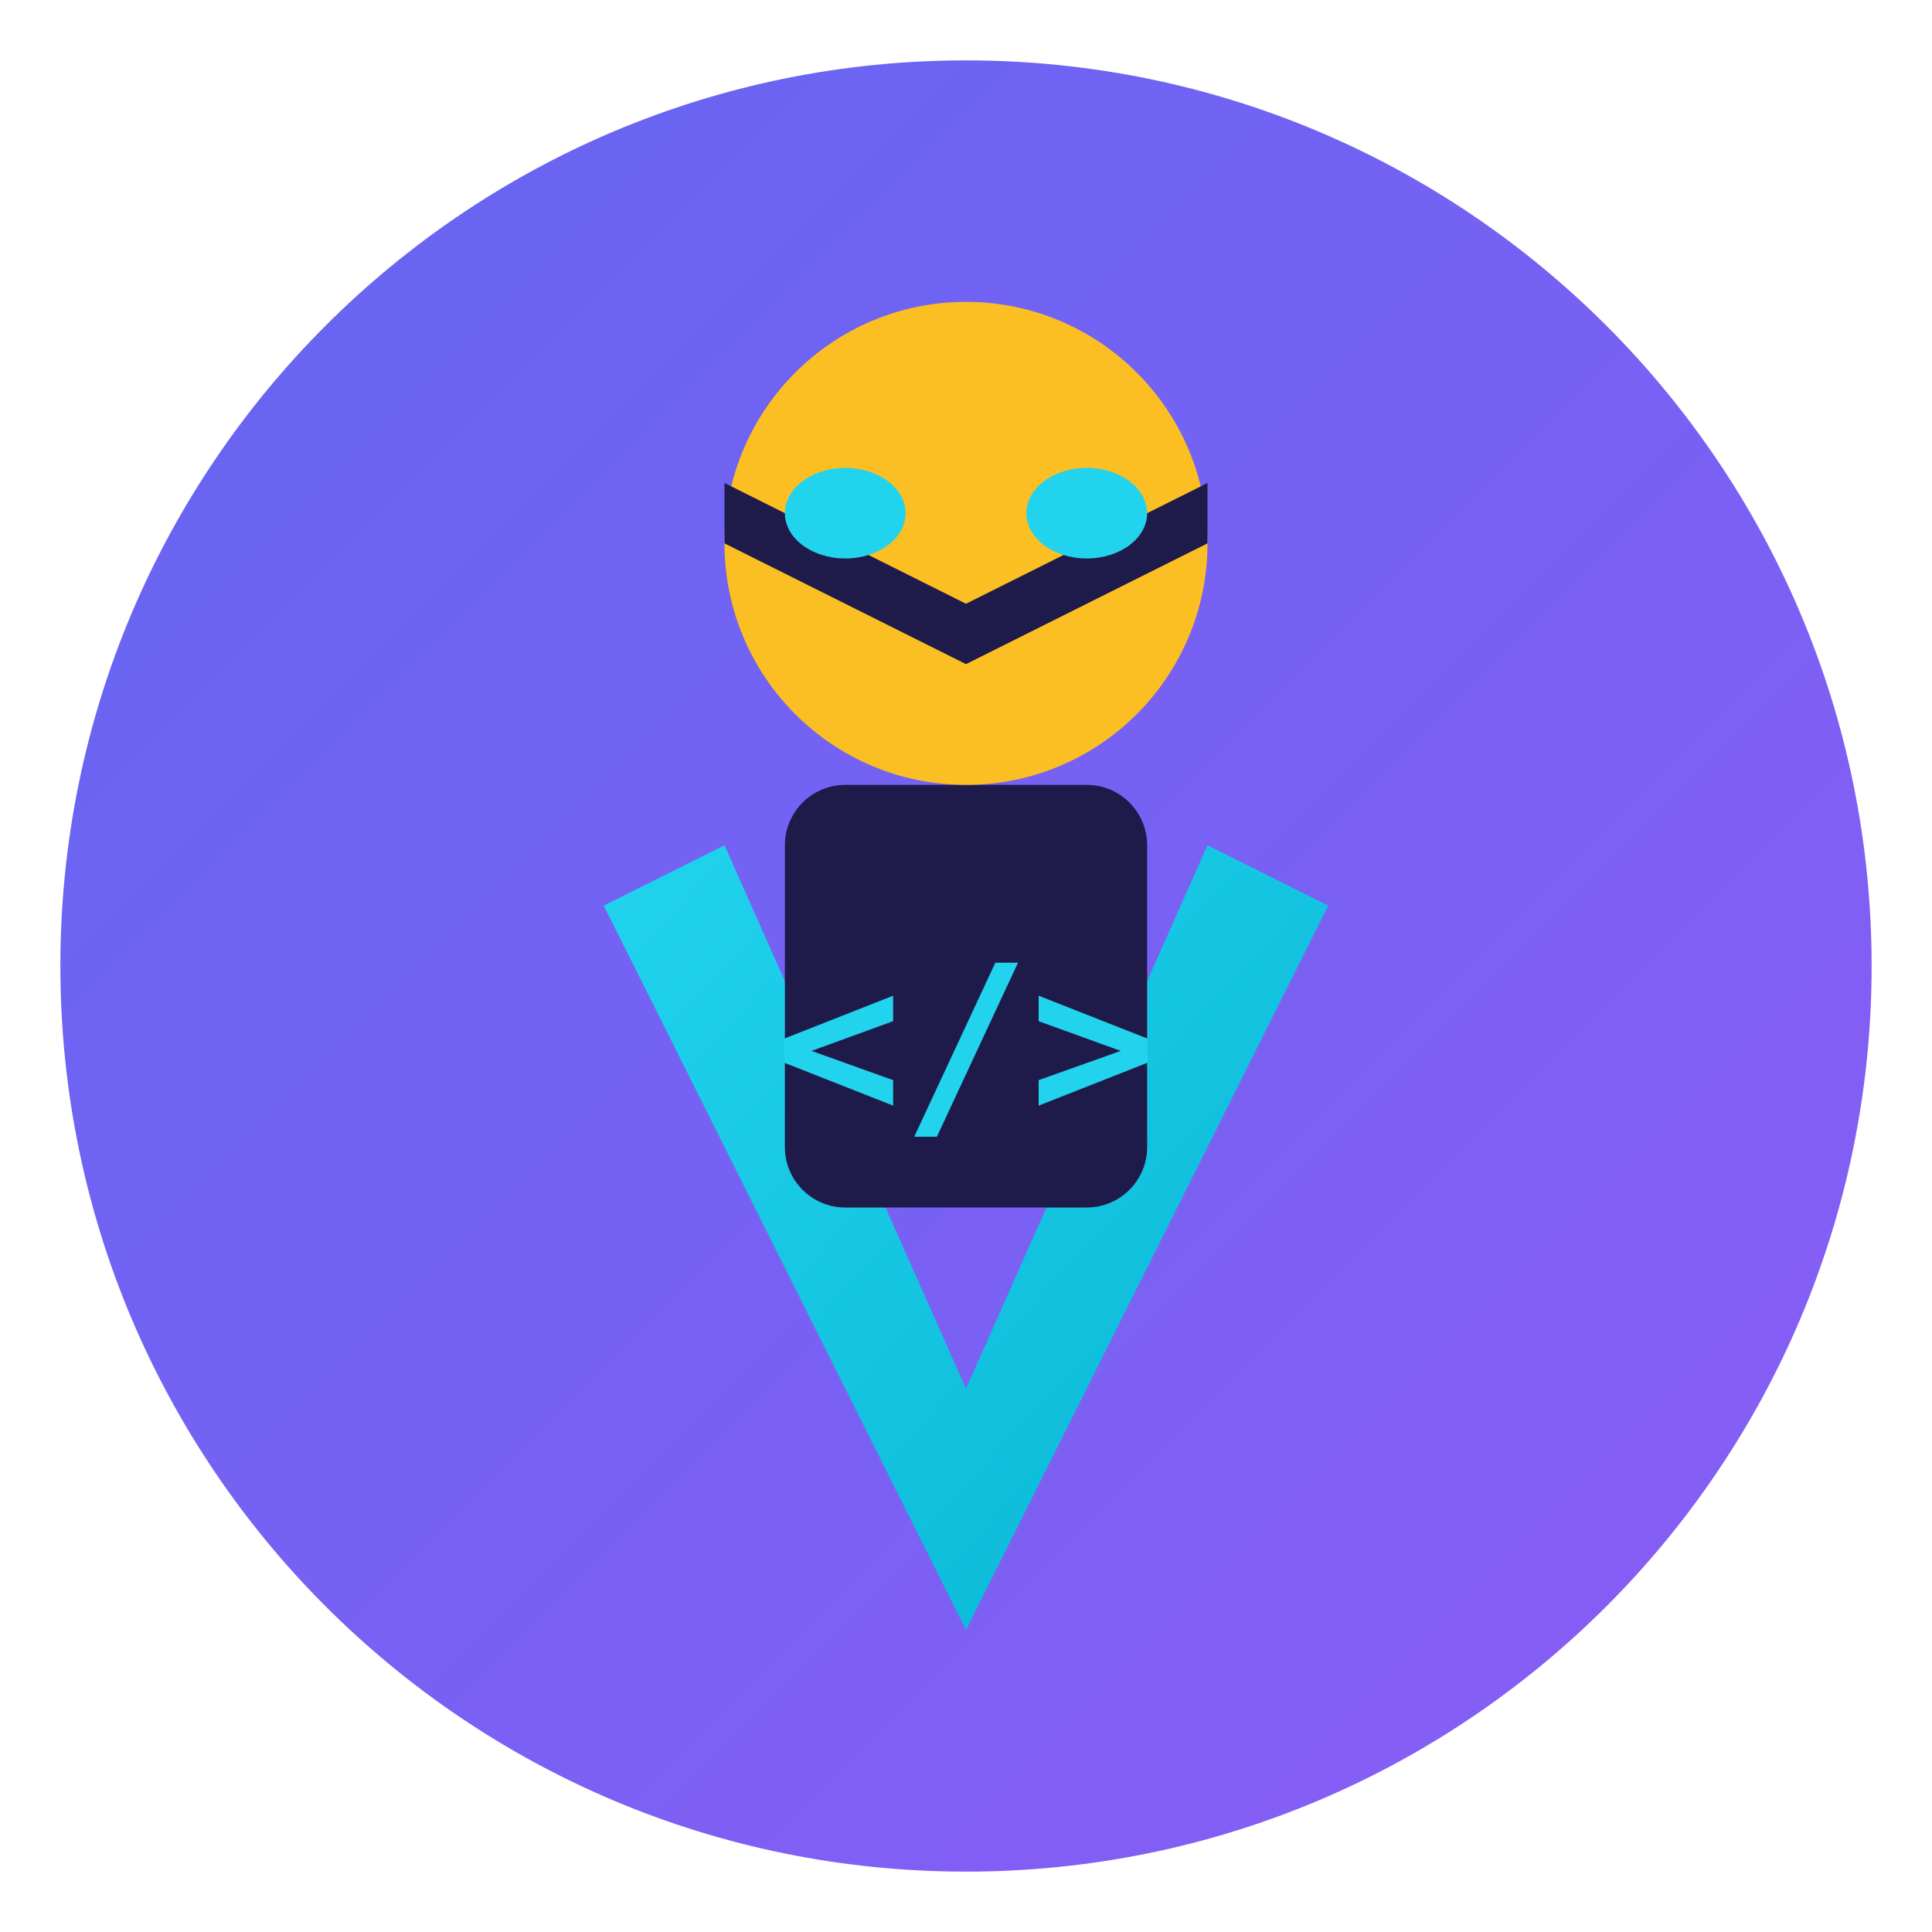
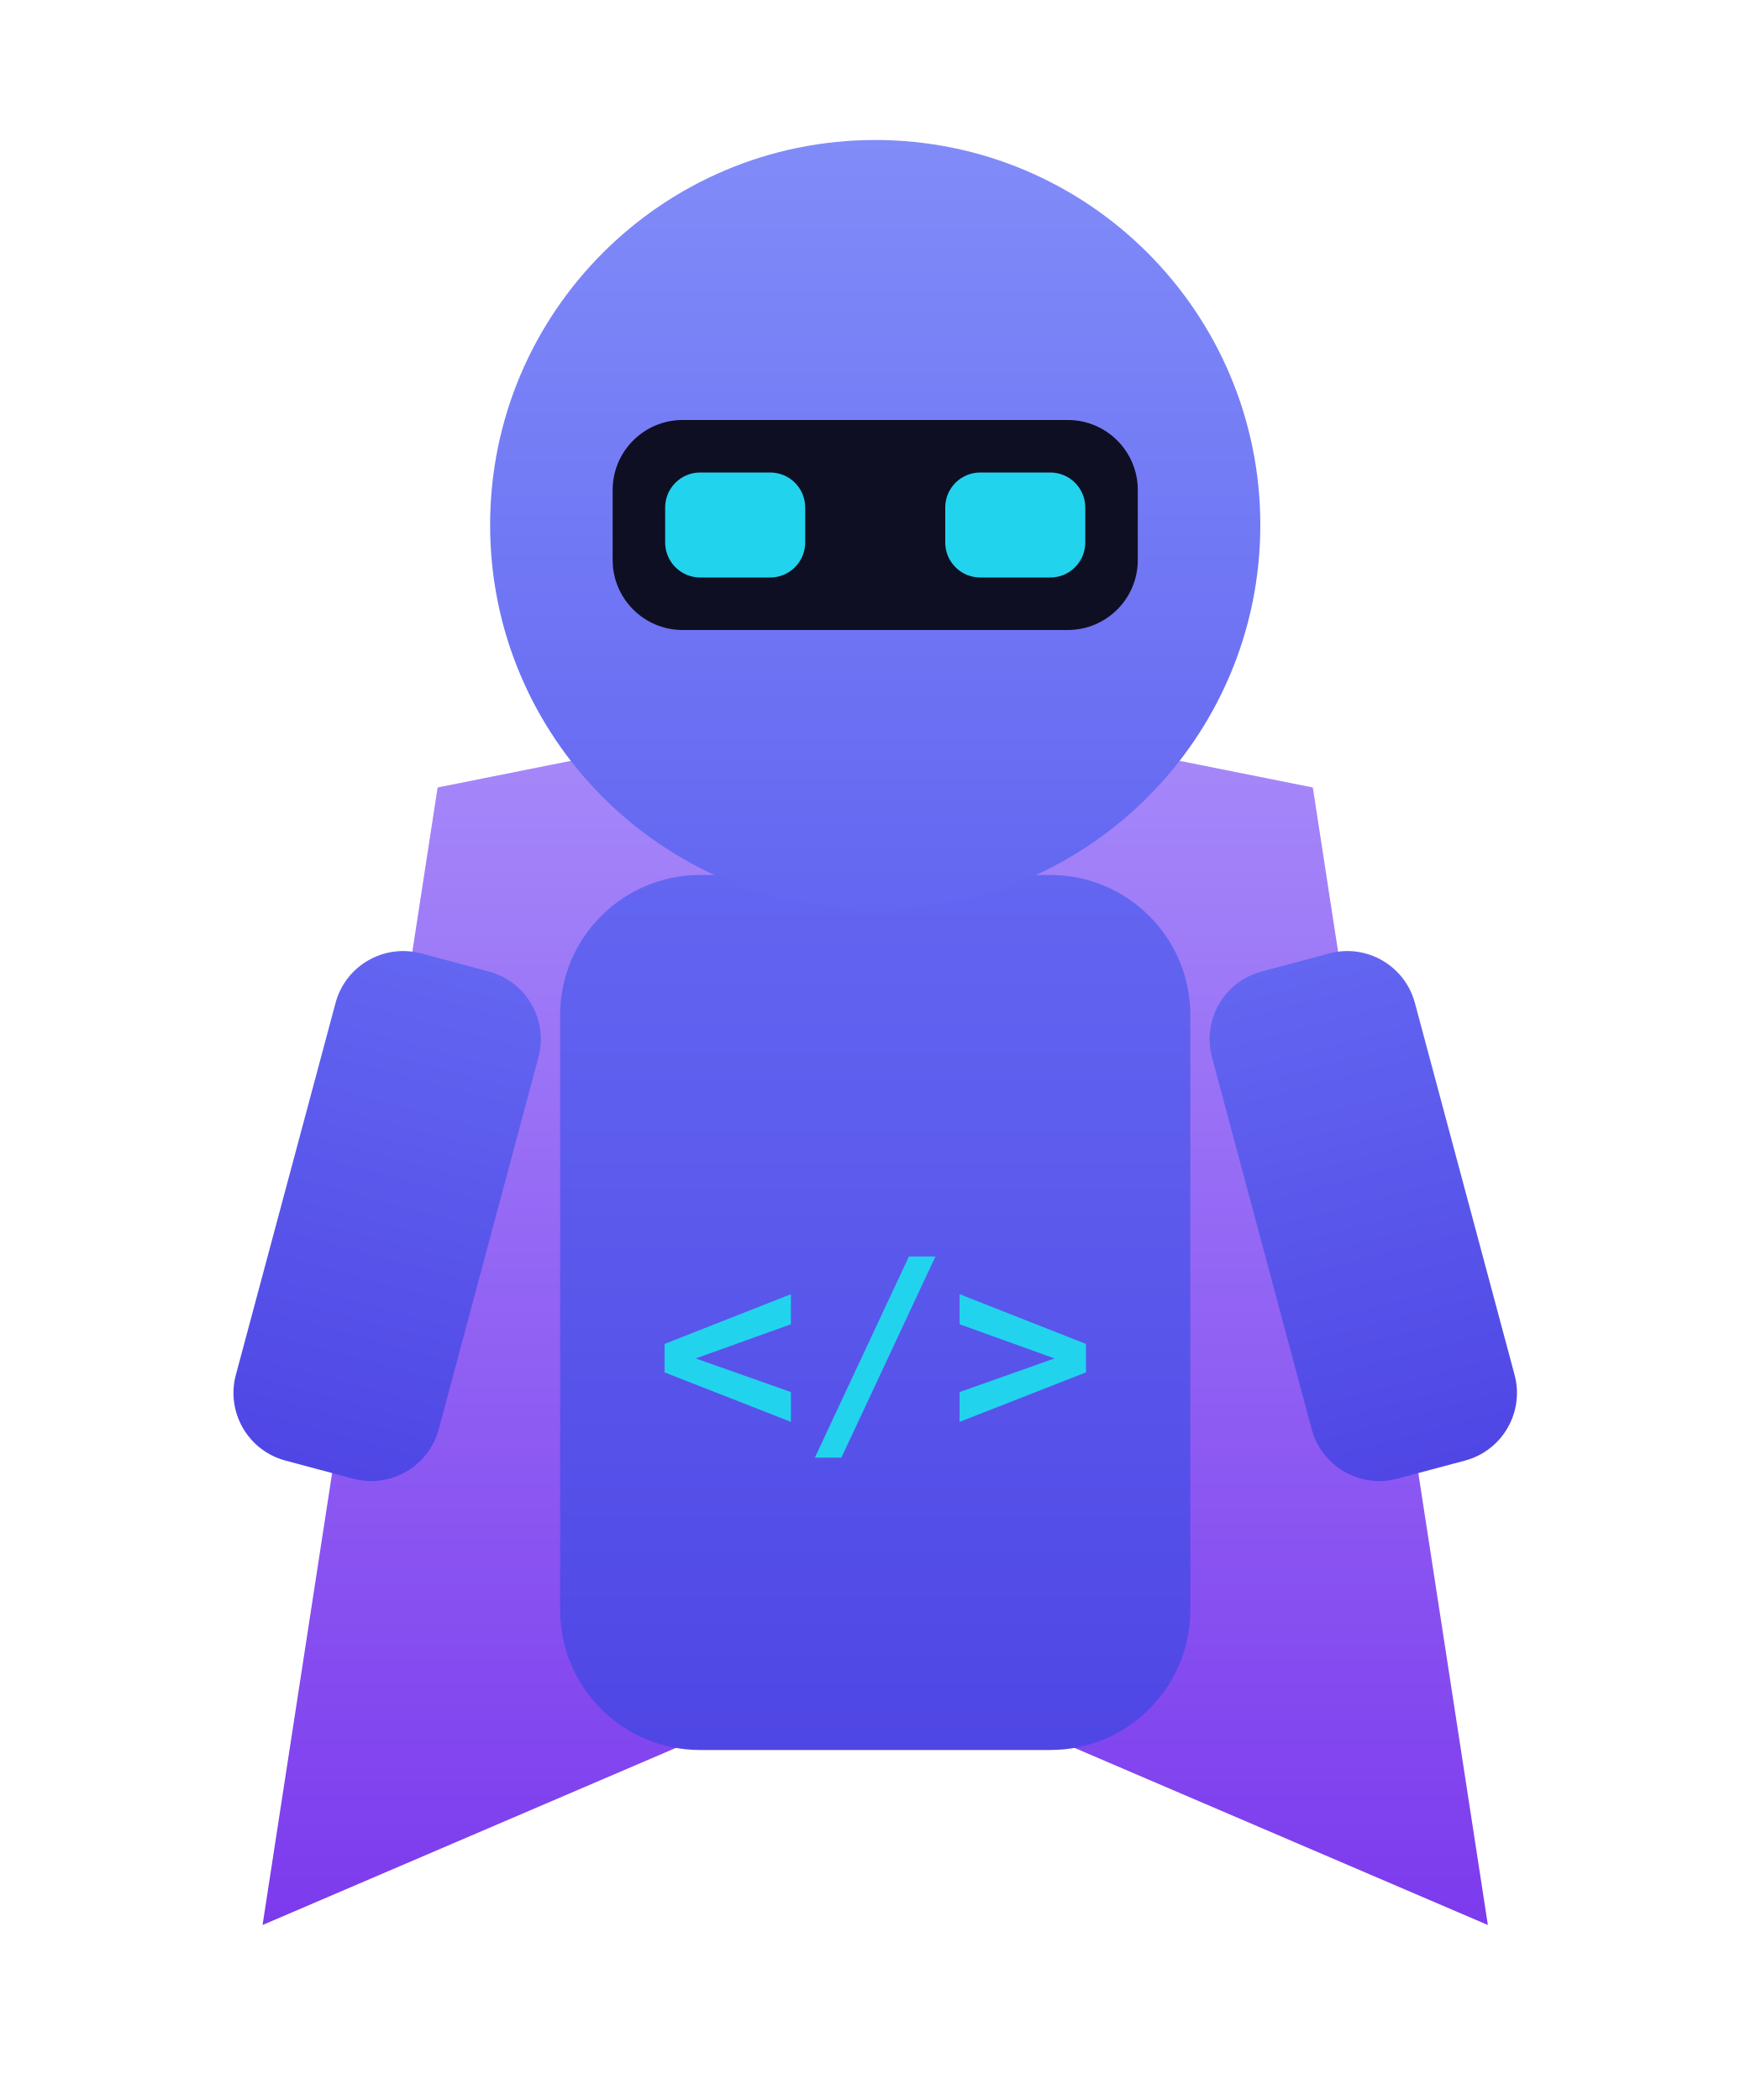
- <svg xmlns="http://www.w3.org/2000/svg" viewBox="0 0 64 64">
+ <svg xmlns="http://www.w3.org/2000/svg" viewBox="0 0 100 120">
  <defs>
-     <linearGradient id="bg" x1="0%" y1="0%" x2="100%" y2="100%">
+     <linearGradient id="bodyGrad" x1="0%" y1="0%" x2="0%" y2="100%">
      <stop offset="0%" style="stop-color:#6366f1" />
-       <stop offset="100%" style="stop-color:#8b5cf6" />
+       <stop offset="100%" style="stop-color:#4f46e5" />
    </linearGradient>
-     <linearGradient id="cape" x1="0%" y1="0%" x2="100%" y2="100%">
-       <stop offset="0%" style="stop-color:#22d3ee" />
-       <stop offset="100%" style="stop-color:#06b6d4" />
+     <linearGradient id="headGrad" x1="0%" y1="0%" x2="0%" y2="100%">
+       <stop offset="0%" style="stop-color:#818cf8" />
+       <stop offset="100%" style="stop-color:#6366f1" />
+     </linearGradient>
+     <linearGradient id="capeGrad" x1="0%" y1="0%" x2="0%" y2="100%">
+       <stop offset="0%" style="stop-color:#a78bfa" />
+       <stop offset="100%" style="stop-color:#7c3aed" />
    </linearGradient>
  </defs>
-   <circle cx="32" cy="32" r="30" fill="url(#bg)" />
-   <path d="M20 30 L32 54 L44 30 L40 28 L32 46 L24 28 Z" fill="url(#cape)" />
-   <rect x="26" y="26" width="12" height="14" rx="2" fill="#1e1b4b" />
-   <circle cx="32" cy="18" r="8" fill="#fbbf24" />
-   <path d="M24 16 L32 20 L40 16 L40 18 L32 22 L24 18 Z" fill="#1e1b4b" />
-   <ellipse cx="28" cy="17" rx="2" ry="1.5" fill="#22d3ee" />
-   <ellipse cx="36" cy="17" rx="2" ry="1.5" fill="#22d3ee" />
-   <text x="32" y="37" font-family="monospace" font-size="7" font-weight="bold" fill="#22d3ee" text-anchor="middle">&lt;/&gt;</text>
+   <path d="M25 45 L50 40 L75 45 L85 110 L50 95 L15 110 Z" fill="url(#capeGrad)" />
+   <rect x="32" y="50" width="36" height="50" rx="8" fill="url(#bodyGrad)" />
+   <text x="50" y="82" font-family="monospace" font-size="14" font-weight="bold" fill="#22d3ee" text-anchor="middle">&lt;/&gt;</text>
+   <circle cx="50" cy="30" r="22" fill="url(#headGrad)" />
+   <rect x="35" y="24" width="30" height="12" rx="4" fill="#0f0f23" />
+   <rect x="38" y="27" width="8" height="6" rx="2" fill="#22d3ee" />
+   <rect x="54" y="27" width="8" height="6" rx="2" fill="#22d3ee" />
+   <rect x="20" y="55" width="12" height="30" rx="4" fill="url(#bodyGrad)" transform="rotate(15, 26, 55)" />
+   <rect x="68" y="55" width="12" height="30" rx="4" fill="url(#bodyGrad)" transform="rotate(-15, 74, 55)" />
</svg>
